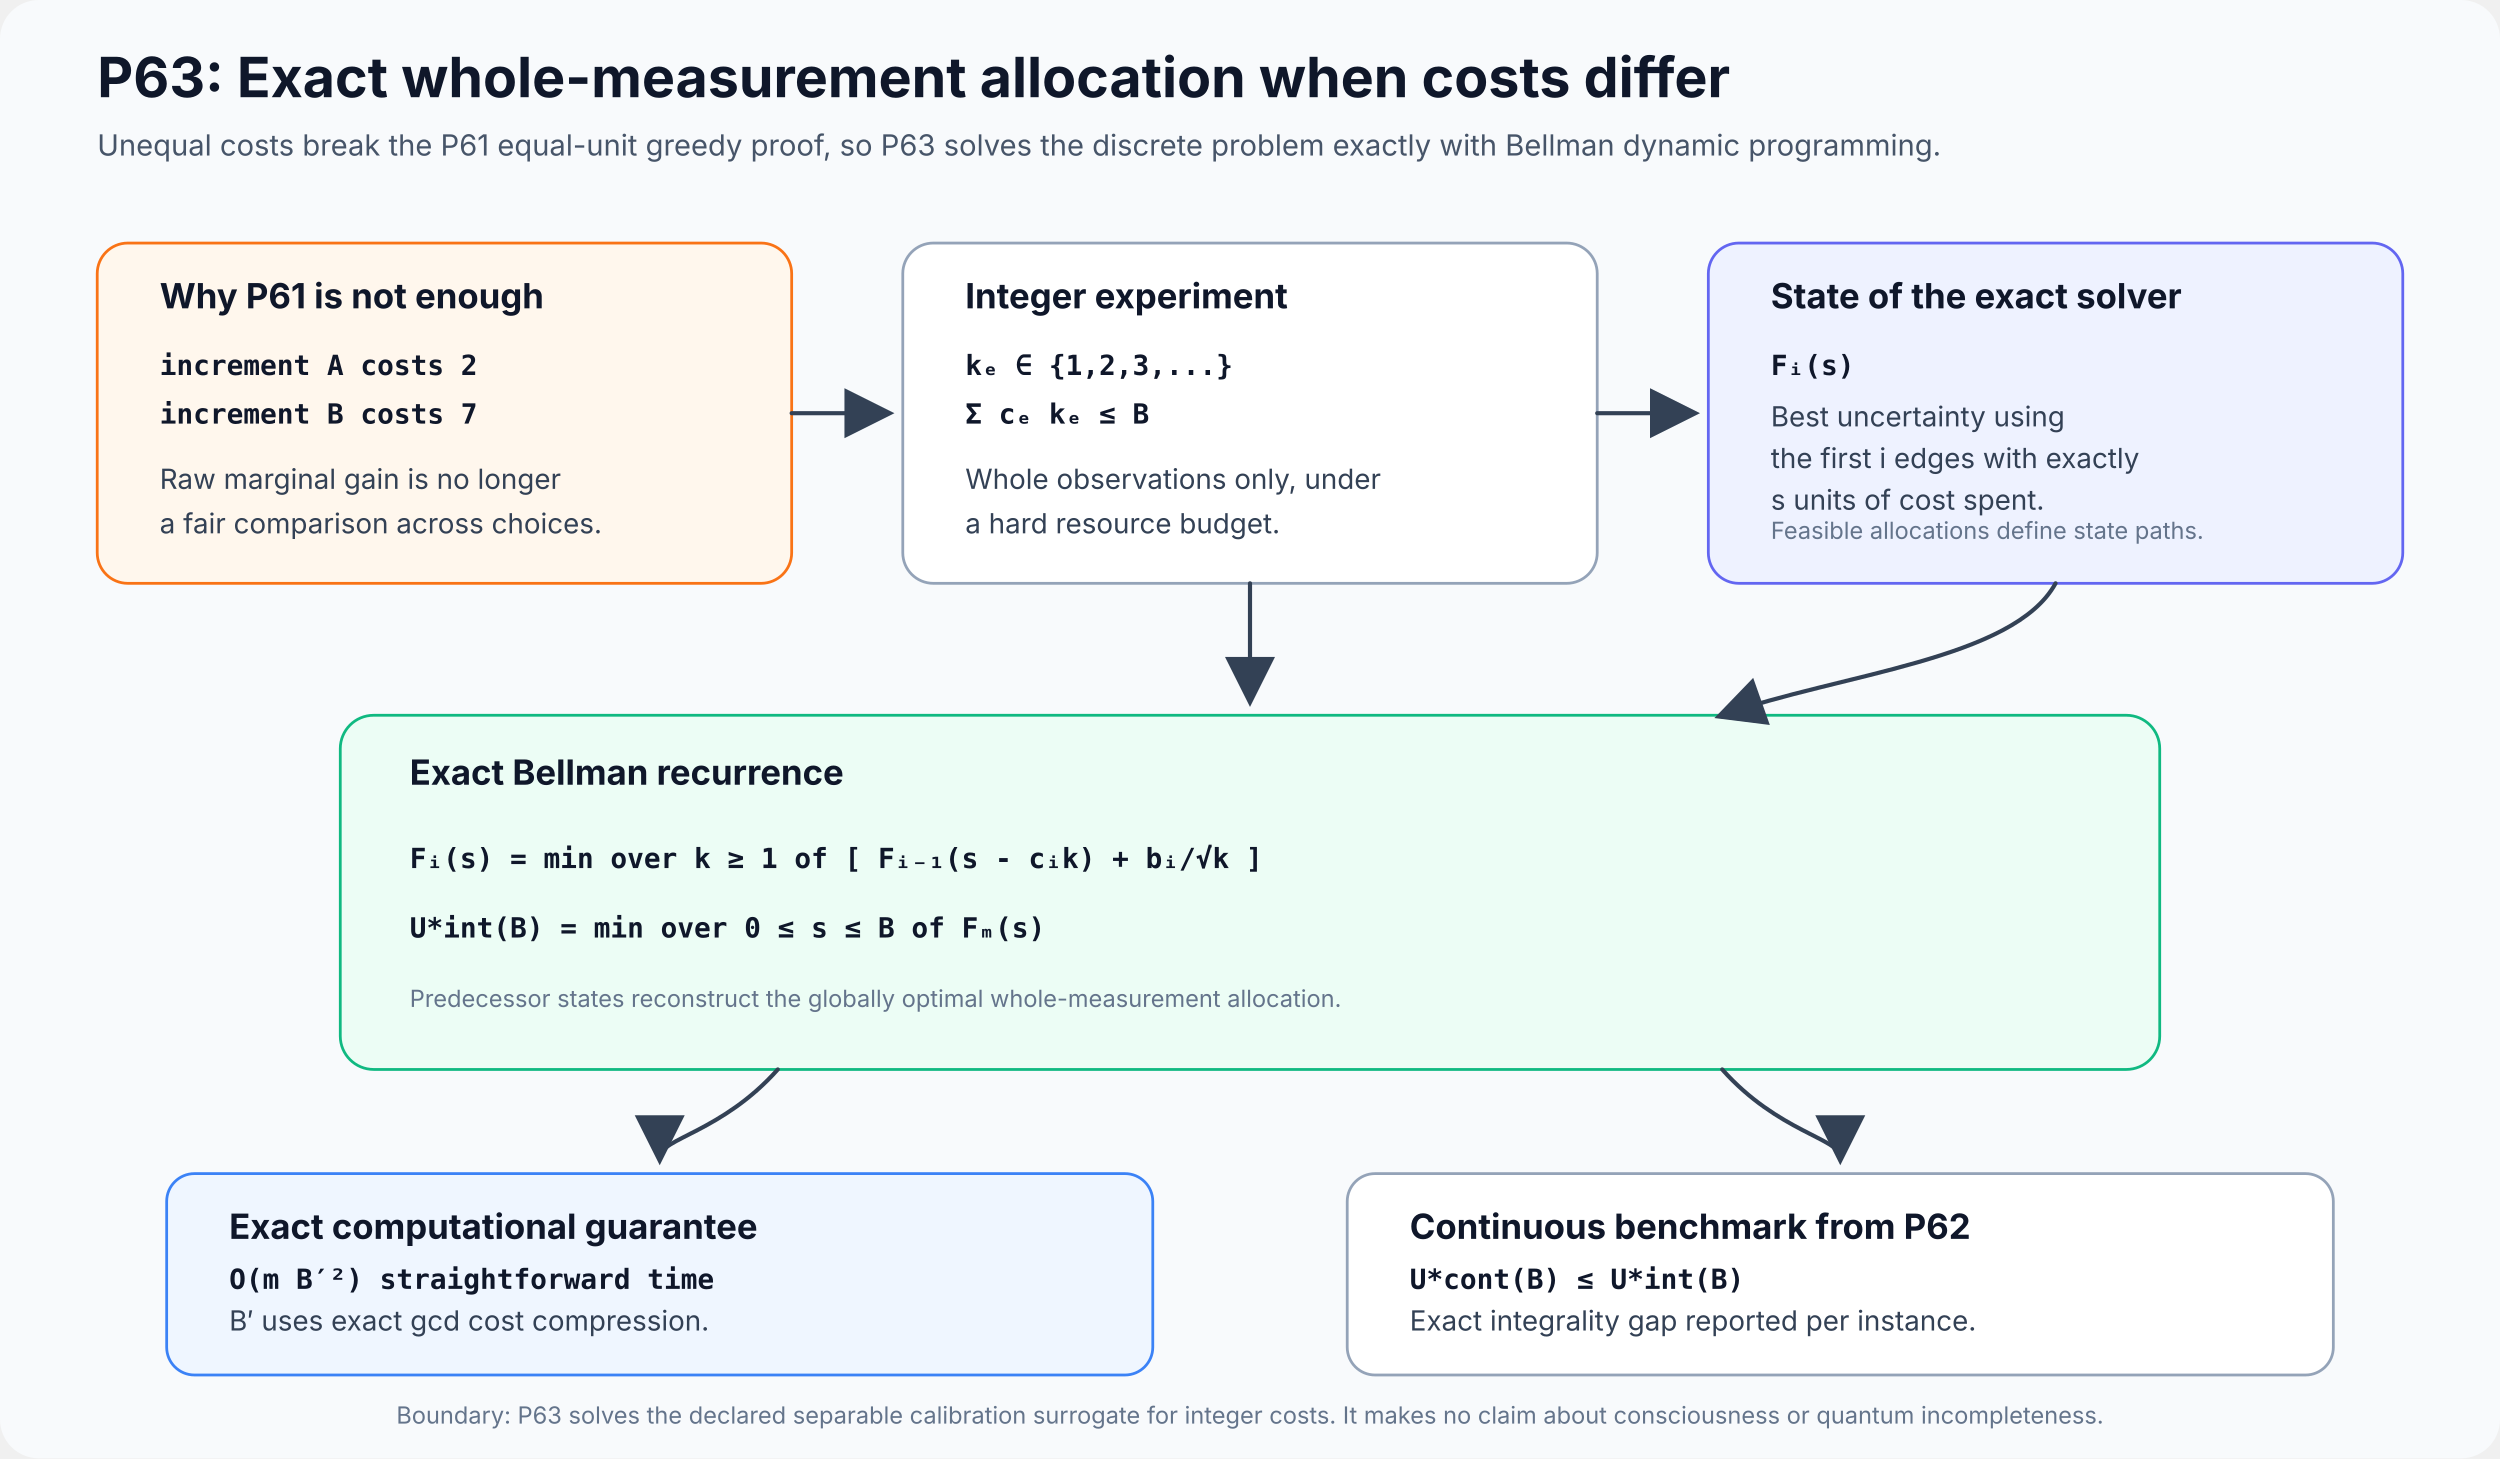
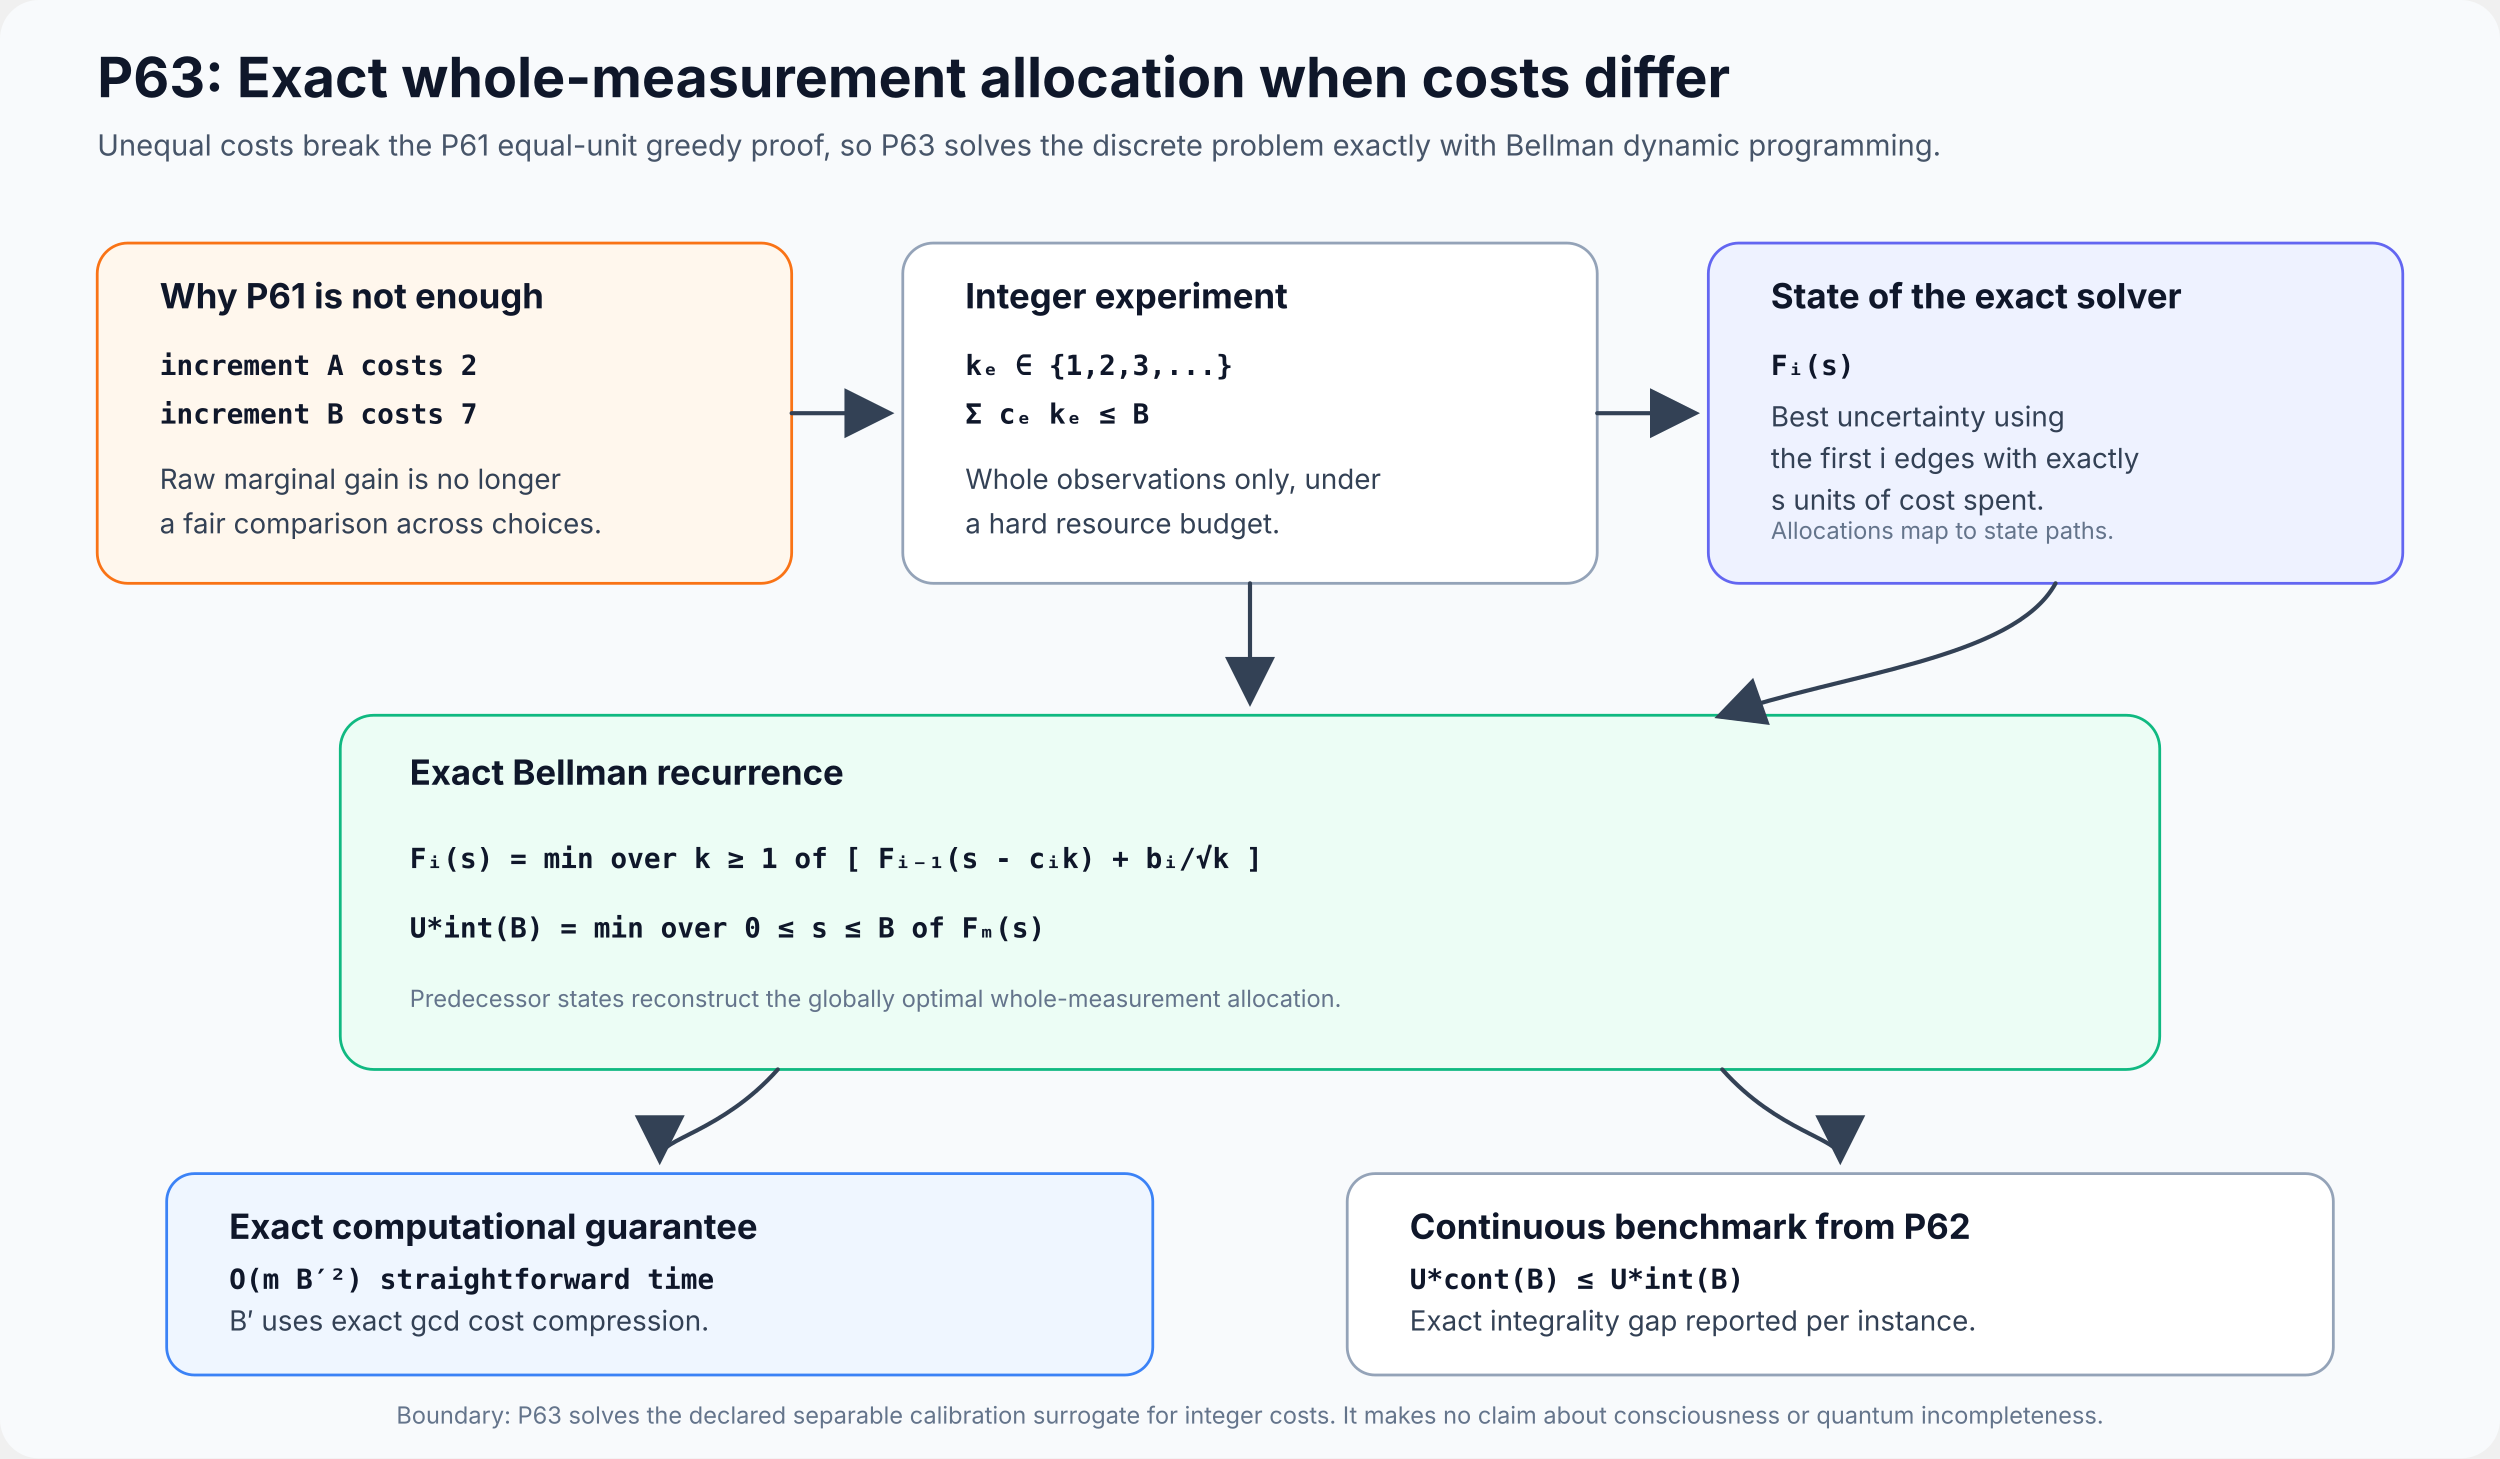
<svg xmlns="http://www.w3.org/2000/svg" width="1800" height="1050" viewBox="0 0 1800 1050" role="img" aria-labelledby="title desc">
  <defs>
    <marker id="arrow" markerWidth="12" markerHeight="12" refX="10" refY="6" orient="auto">
      <path d="M0 0 L12 6 L0 12 Z" fill="#334155" />
    </marker>
    <style>
      .h1{font:700 40px system-ui,-apple-system,"Segoe UI",sans-serif;fill:#0f172a}
      .sub{font:400 21px system-ui,-apple-system,"Segoe UI",sans-serif;fill:#475569}
      .bt{font:700 25px system-ui,-apple-system,"Segoe UI",sans-serif;fill:#0f172a}
      .tx{font:400 20px system-ui,-apple-system,"Segoe UI",sans-serif;fill:#334155}
      .math{font:600 20px ui-monospace,SFMono-Regular,Menlo,Consolas,monospace;fill:#0f172a}
      .small{font:400 17px system-ui,-apple-system,"Segoe UI",sans-serif;fill:#64748b}
      .arrow{fill:none;stroke:#334155;stroke-width:3;stroke-linecap:round;marker-end:url(#arrow)}
      .card{stroke-width:2}
    </style>
  </defs>
  <rect width="1800" height="1050" rx="28" fill="#f8fafc" />
  <text x="70" y="70" class="h1">P63: Exact whole-measurement allocation when costs differ</text>
  <text x="70" y="112" class="sub">Unequal costs break the P61 equal-unit greedy proof, so P63 solves the discrete problem exactly with Bellman dynamic programming.</text>
  <g id="p63-why" data-qa-block="true" data-x="70" data-y="175" data-width="500" data-height="245">
    <rect class="card" x="70" y="175" width="500" height="245" rx="22" fill="#fff7ed" stroke="#f97316" />
    <text x="115" y="222" class="bt">Why P61 is not enough</text>
    <text x="115" y="270" class="math">increment A costs 2</text>
    <text x="115" y="305" class="math">increment B costs 7</text>
    <text x="115" y="352" class="tx">Raw marginal gain is no longer</text>
    <text x="115" y="384" class="tx">a fair comparison across choices.</text>
  </g>
  <g id="p63-experiment" data-qa-block="true" data-x="650" data-y="175" data-width="500" data-height="245">
    <rect class="card" x="650" y="175" width="500" height="245" rx="22" fill="#ffffff" stroke="#94a3b8" />
    <text x="695" y="222" class="bt">Integer experiment</text>
    <text x="695" y="270" class="math">kₑ ∈ {1,2,3,...}</text>
    <text x="695" y="305" class="math">Σ cₑ kₑ ≤ B</text>
    <text x="695" y="352" class="tx">Whole observations only, under</text>
    <text x="695" y="384" class="tx">a hard resource budget.</text>
  </g>
  <g id="p63-state" data-qa-block="true" data-x="1230" data-y="175" data-width="500" data-height="245">
    <rect class="card" x="1230" y="175" width="500" height="245" rx="22" fill="#eef2ff" stroke="#6366f1" />
    <text x="1275" y="222" class="bt">State of the exact solver</text>
    <text x="1275" y="270" class="math">Fᵢ(s)</text>
    <text x="1275" y="307" class="tx">Best uncertainty using</text>
    <text x="1275" y="337" class="tx">the first i edges with exactly</text>
    <text x="1275" y="367" class="tx">s units of cost spent.</text>
-     <text x="1275" y="388" class="small">Feasible allocations define state paths.</text>
+     <text x="1275" y="388" class="small">Allocations map to state paths.</text>
  </g>
  <path d="M570 297.5 H638" class="arrow" data-from="p63-why" data-to="p63-experiment" />
  <path d="M1150 297.5 H1218" class="arrow" data-from="p63-experiment" data-to="p63-state" />
  <g id="p63-bellman" data-qa-block="true" data-x="245" data-y="515" data-width="1310" data-height="255">
    <rect class="card" x="245" y="515" width="1310" height="255" rx="24" fill="#ecfdf5" stroke="#10b981" />
    <text x="295" y="565" class="bt">Exact Bellman recurrence</text>
    <text x="295" y="625" class="math">Fᵢ(s) = min over k ≥ 1 of [ Fᵢ₋₁(s - cᵢk) + bᵢ/√k ]</text>
    <text x="295" y="675" class="math">U*int(B) = min over 0 ≤ s ≤ B of Fₘ(s)</text>
    <text x="295" y="725" class="small">Predecessor states reconstruct the globally optimal whole-measurement allocation.</text>
  </g>
  <path d="M900 420 V503" class="arrow" data-from="p63-experiment" data-to="p63-bellman" />
  <path d="M1480 420 C1450 475 1325 485 1240 515" class="arrow" data-from="p63-state" data-to="p63-bellman" />
  <g id="p63-complexity" data-qa-block="true" data-x="120" data-y="845" data-width="710" data-height="145">
    <rect class="card" x="120" y="845" width="710" height="145" rx="20" fill="#eff6ff" stroke="#3b82f6" />
    <text x="165" y="892" class="bt">Exact computational guarantee</text>
    <text x="165" y="928" class="math">O(m B′²) straightforward time</text>
    <text x="165" y="958" class="tx">B′ uses exact gcd cost compression.</text>
  </g>
  <g id="p63-benchmark" data-qa-block="true" data-x="970" data-y="845" data-width="710" data-height="145">
    <rect class="card" x="970" y="845" width="710" height="145" rx="20" fill="#ffffff" stroke="#94a3b8" />
    <text x="1015" y="892" class="bt">Continuous benchmark from P62</text>
    <text x="1015" y="928" class="math">U*cont(B) ≤ U*int(B)</text>
    <text x="1015" y="958" class="tx">Exact integrality gap reported per instance.</text>
  </g>
  <path d="M560 770 C520 815 475 820 475 833" class="arrow" data-from="p63-bellman" data-to="p63-complexity" />
  <path d="M1240 770 C1280 815 1325 820 1325 833" class="arrow" data-from="p63-bellman" data-to="p63-benchmark" />
  <text x="900" y="1025" text-anchor="middle" class="small">Boundary: P63 solves the declared separable calibration surrogate for integer costs. It makes no claim about consciousness or quantum incompleteness.</text>
</svg>
